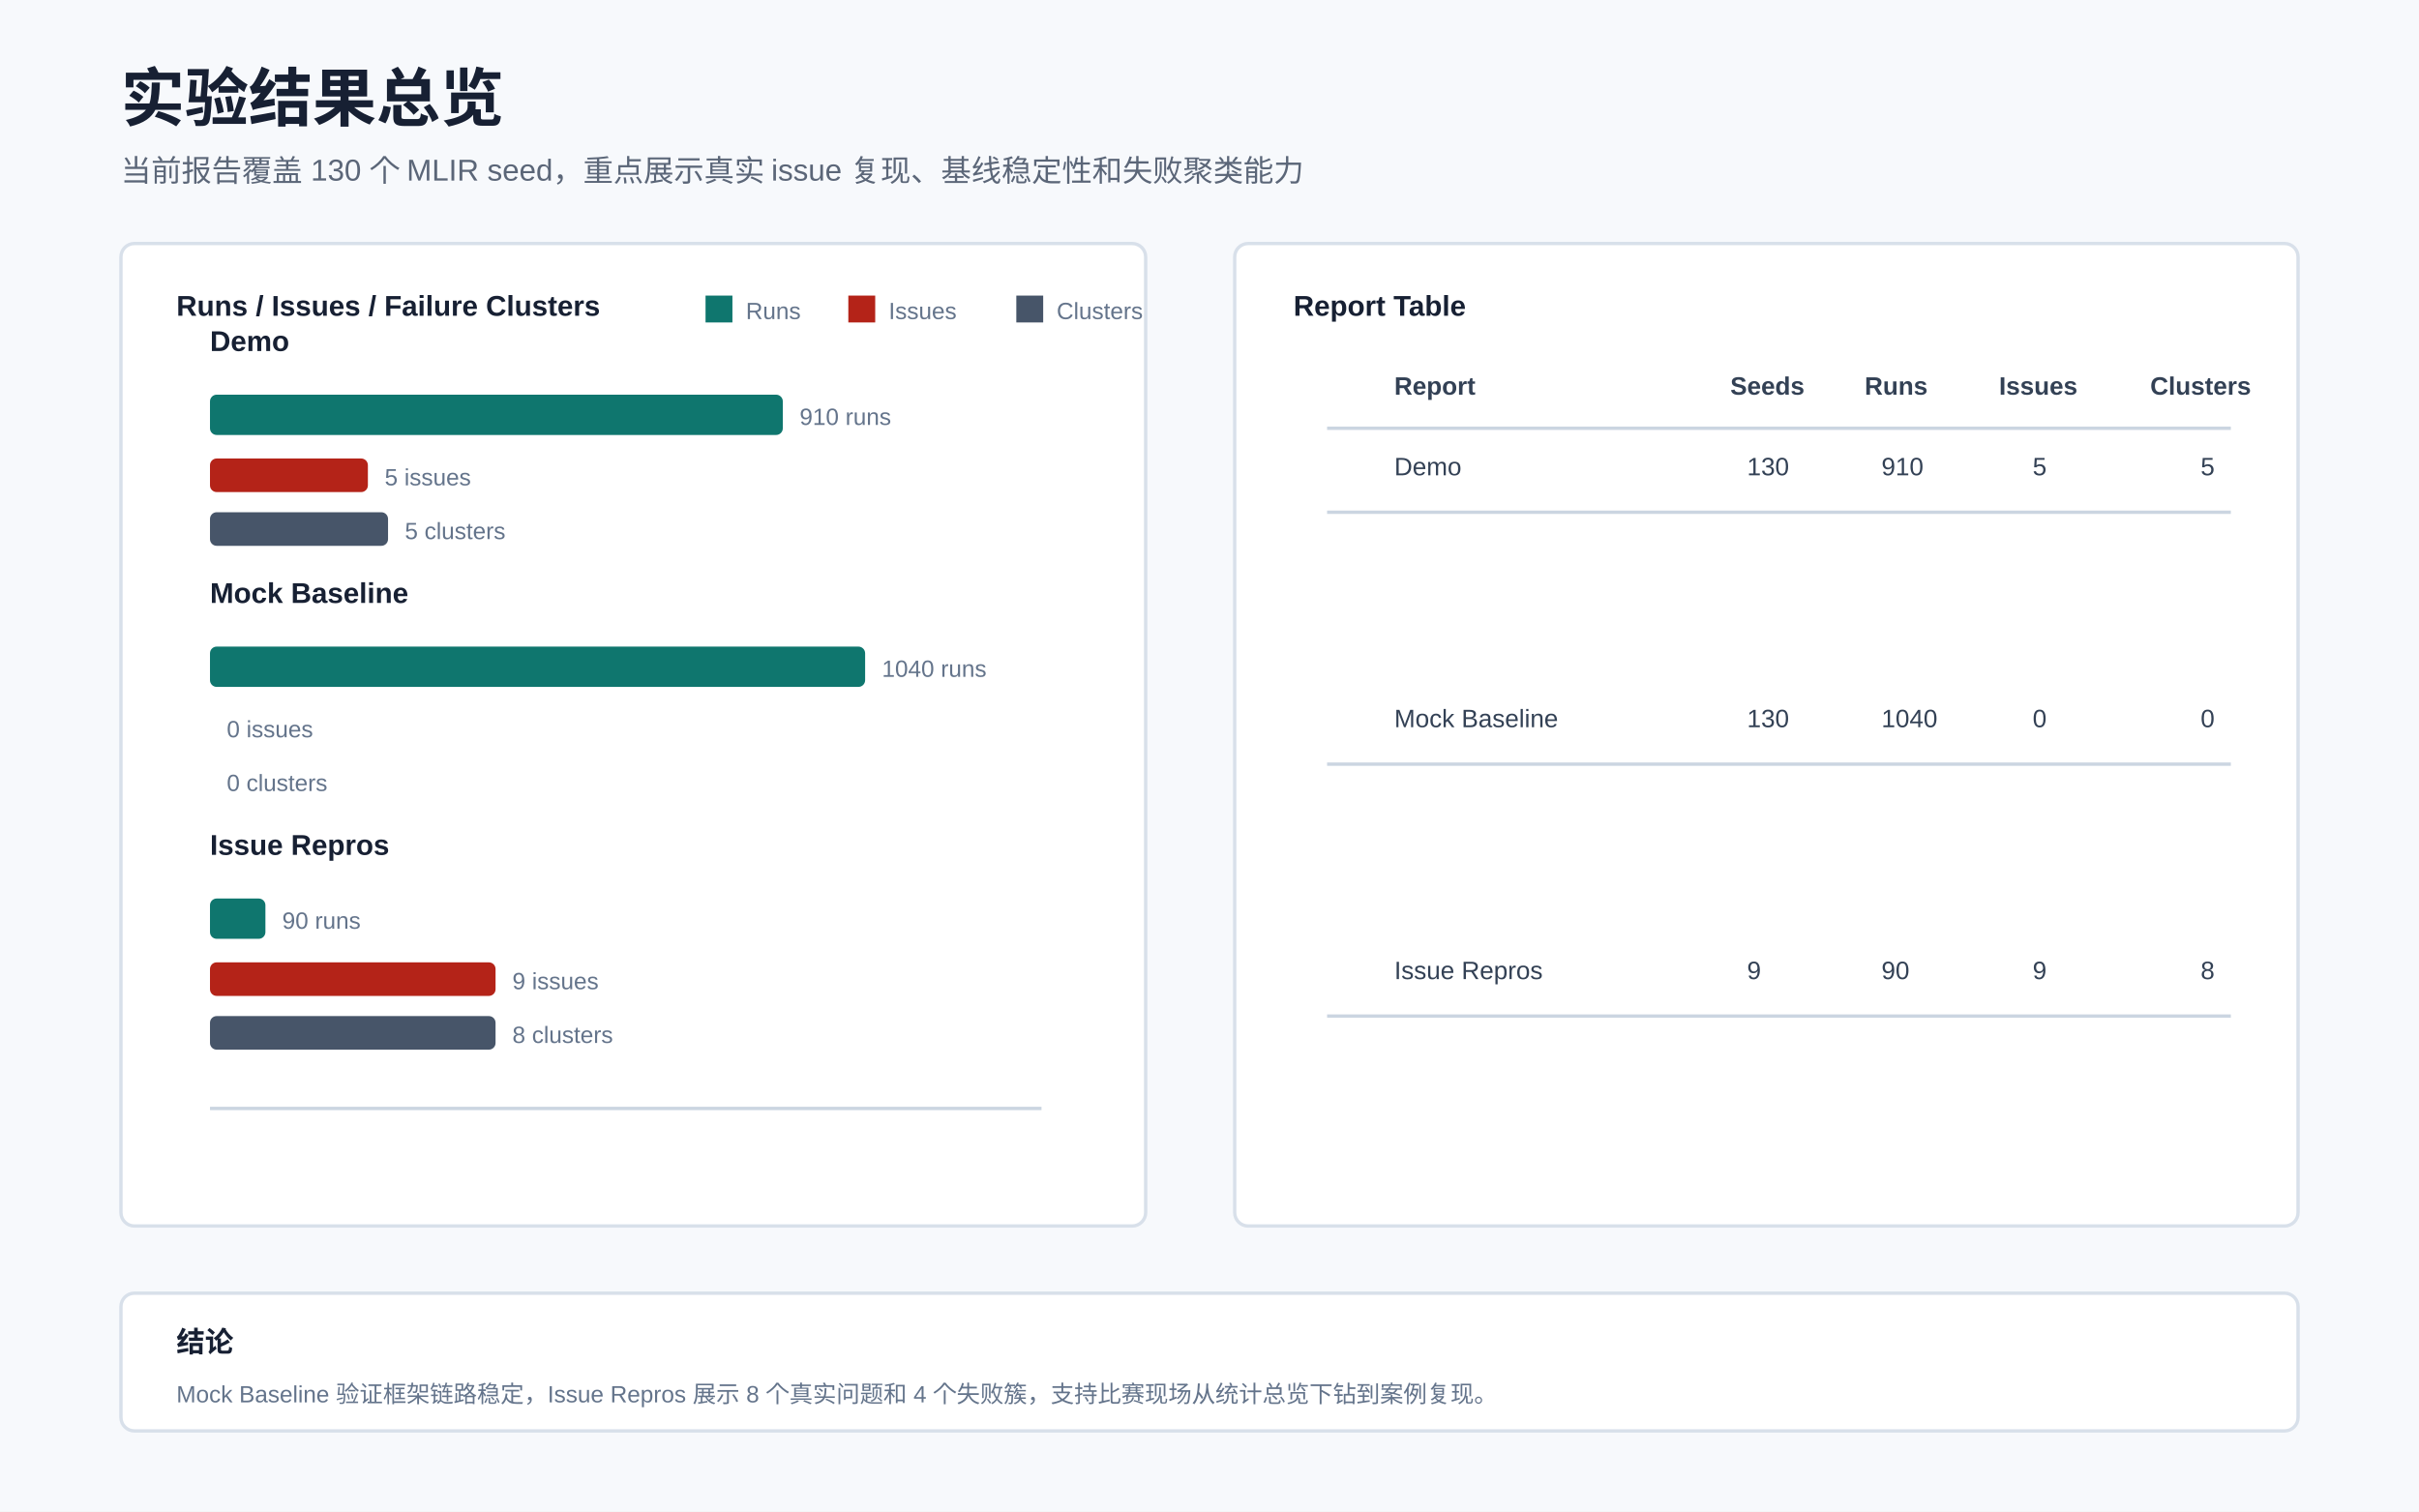
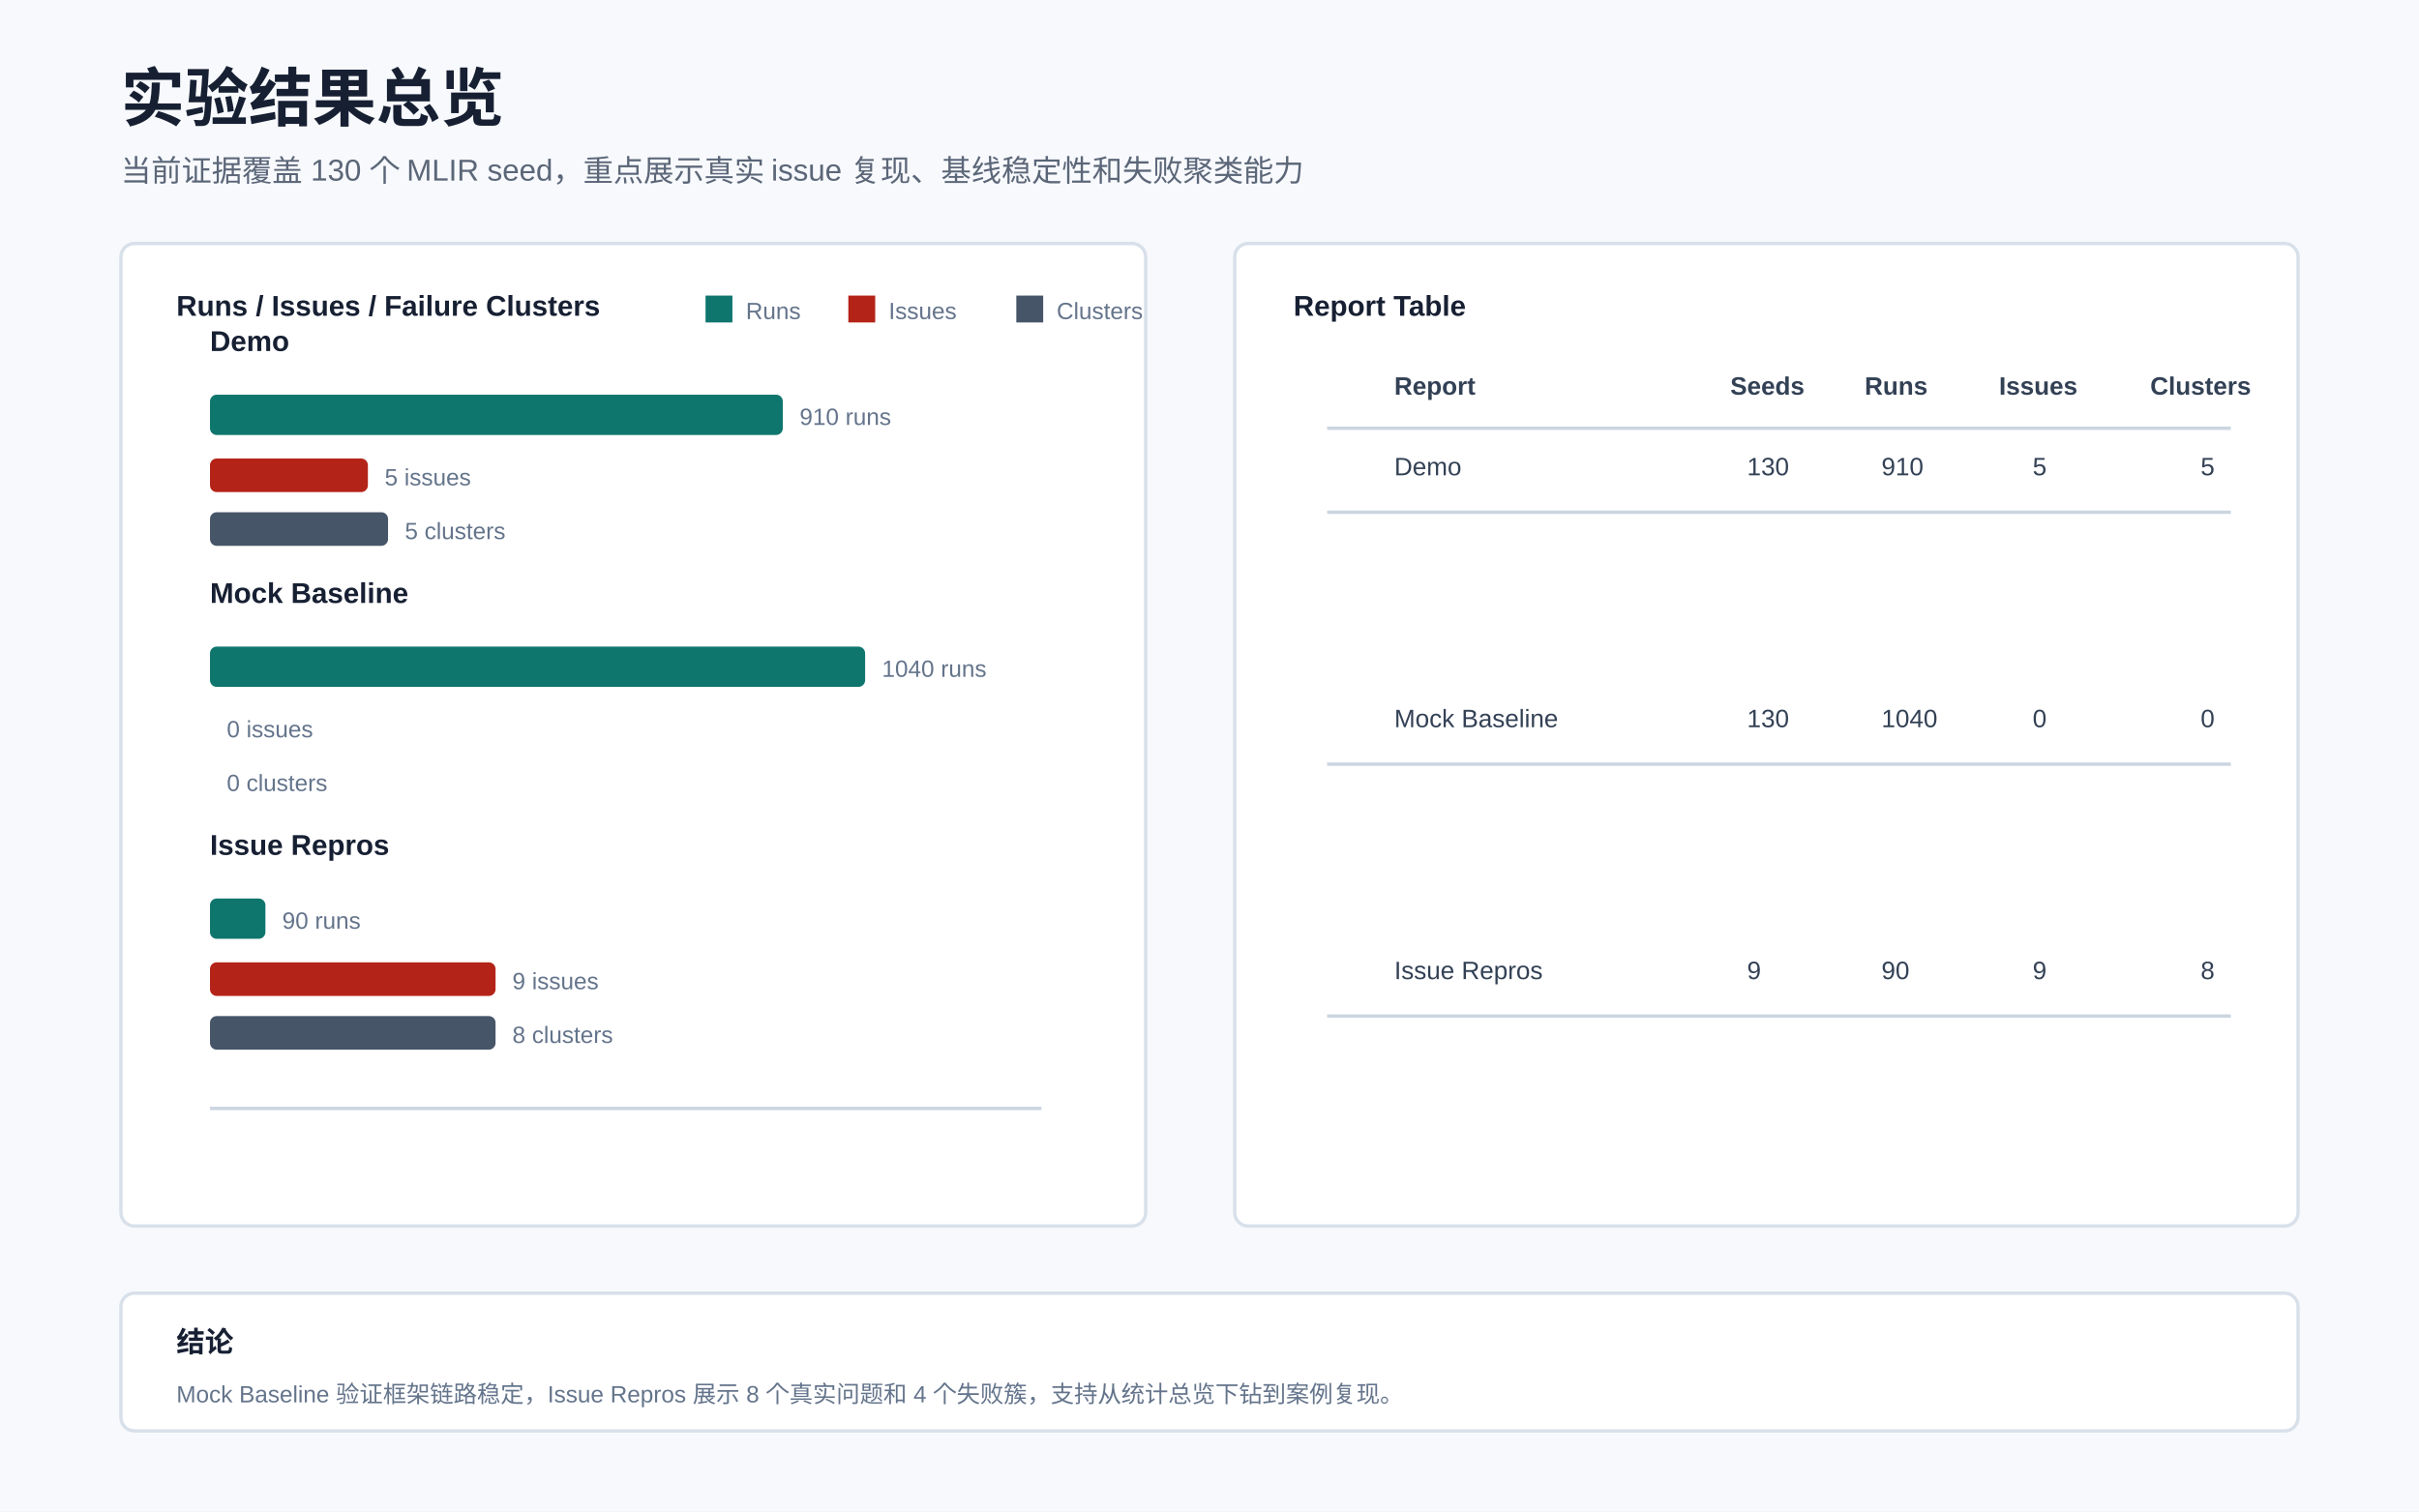
<svg xmlns="http://www.w3.org/2000/svg" width="1440" height="900" viewBox="0 0 1440 900">
  <defs>
    <style>
      .bg { fill: #f7f9fc; }
      .title { font: 700 38px Arial, 'Microsoft YaHei', sans-serif; fill: #172033; }
      .subtitle { font: 18px Arial, 'Microsoft YaHei', sans-serif; fill: #5b6678; }
      .label { font: 700 17px Arial, 'Microsoft YaHei', sans-serif; fill: #172033; }
      .small { font: 14px Arial, 'Microsoft YaHei', sans-serif; fill: #64748b; }
      .axis { stroke: #cbd5e1; stroke-width: 2; }
      .card { fill: #ffffff; stroke: #d8e0ea; stroke-width: 2; rx: 8; }
      .runs { fill: #0f766e; }
      .issues { fill: #b42318; }
      .clusters { fill: #475569; }
      .metric { font: 700 30px Arial, 'Microsoft YaHei', sans-serif; fill: #172033; }
      .metric-label { font: 14px Arial, 'Microsoft YaHei', sans-serif; fill: #64748b; }
      .table-head { font: 700 15px Arial, 'Microsoft YaHei', sans-serif; fill: #334155; }
      .table-cell { font: 15px Arial, 'Microsoft YaHei', sans-serif; fill: #334155; }
    </style>
  </defs>
  <rect class="bg" width="1440" height="900" />
  <text x="72" y="72" class="title">实验结果总览</text>
-   <text x="72" y="108" class="subtitle">当前报告覆盖 130 个 MLIR seed，重点展示真实 issue 复现、基线稳定性和失败聚类能力</text>
+   <text x="72" y="108" class="subtitle">当前证据覆盖 130 个 MLIR seed，重点展示真实 issue 复现、基线稳定性和失败聚类能力</text>
  <rect x="72" y="145" width="610" height="585" class="card" />
  <text x="105" y="188" class="label">Runs / Issues / Failure Clusters</text>
  <line x1="125" y1="660" x2="620" y2="660" class="axis" />
  <g transform="translate(420 176)">
    <rect x="0" y="0" width="16" height="16" class="runs" />
    <text x="24" y="14" class="small">Runs</text>
    <rect x="85" y="0" width="16" height="16" class="issues" />
    <text x="109" y="14" class="small">Issues</text>
    <rect x="185" y="0" width="16" height="16" class="clusters" />
    <text x="209" y="14" class="small">Clusters</text>
  </g>
  <g>
    <text x="125" y="209" class="label">Demo</text>
    <rect x="125" y="235" width="341" height="24" class="runs" rx="4" />
    <text x="476" y="253" class="small">910 runs</text>
    <rect x="125" y="273" width="94" height="20" class="issues" rx="4" />
    <text x="229" y="289" class="small">5 issues</text>
    <rect x="125" y="305" width="106" height="20" class="clusters" rx="4" />
    <text x="241" y="321" class="small">5 clusters</text>
  </g>
  <g>
    <text x="125" y="359" class="label">Mock Baseline</text>
    <rect x="125" y="385" width="390" height="24" class="runs" rx="4" />
    <text x="525" y="403" class="small">1040 runs</text>
    <rect x="125" y="423" width="0" height="20" class="issues" rx="4" />
    <text x="135" y="439" class="small">0 issues</text>
    <rect x="125" y="455" width="0" height="20" class="clusters" rx="4" />
    <text x="135" y="471" class="small">0 clusters</text>
  </g>
  <g>
    <text x="125" y="509" class="label">Issue Repros</text>
    <rect x="125" y="535" width="33" height="24" class="runs" rx="4" />
    <text x="168" y="553" class="small">90 runs</text>
    <rect x="125" y="573" width="170" height="20" class="issues" rx="4" />
    <text x="305" y="589" class="small">9 issues</text>
    <rect x="125" y="605" width="170" height="20" class="clusters" rx="4" />
    <text x="305" y="621" class="small">8 clusters</text>
  </g>
  <rect x="735" y="145" width="633" height="585" class="card" />
  <text x="770" y="188" class="label">Report Table</text>
  <text x="830" y="235" class="table-head">Report</text>
  <text x="1030" y="235" class="table-head">Seeds</text>
  <text x="1110" y="235" class="table-head">Runs</text>
  <text x="1190" y="235" class="table-head">Issues</text>
  <text x="1280" y="235" class="table-head">Clusters</text>
  <line x1="790" y1="255" x2="1328" y2="255" class="axis" />
  <g>
    <text x="830" y="283" class="table-cell">Demo</text>
    <text x="1040" y="283" class="table-cell">130</text>
    <text x="1120" y="283" class="table-cell">910</text>
    <text x="1210" y="283" class="table-cell">5</text>
    <text x="1310" y="283" class="table-cell">5</text>
    <line x1="790" y1="305" x2="1328" y2="305" class="axis" />
  </g>
  <g>
    <text x="830" y="433" class="table-cell">Mock Baseline</text>
    <text x="1040" y="433" class="table-cell">130</text>
    <text x="1120" y="433" class="table-cell">1040</text>
    <text x="1210" y="433" class="table-cell">0</text>
    <text x="1310" y="433" class="table-cell">0</text>
    <line x1="790" y1="455" x2="1328" y2="455" class="axis" />
  </g>
  <g>
    <text x="830" y="583" class="table-cell">Issue Repros</text>
    <text x="1040" y="583" class="table-cell">9</text>
    <text x="1120" y="583" class="table-cell">90</text>
    <text x="1210" y="583" class="table-cell">9</text>
    <text x="1310" y="583" class="table-cell">8</text>
    <line x1="790" y1="605" x2="1328" y2="605" class="axis" />
  </g>
  <rect x="72" y="770" width="1296" height="82" class="card" />
  <text x="105" y="805" class="label">结论</text>
-   <text x="105" y="835" class="small">Mock Baseline 验证框架链路稳定，Issue Repros 展示 8 个真实问题和 4 个失败簇，支持比赛现场从统计总览下钻到案例复现。</text>
+   <text x="105" y="835" class="small">Mock Baseline 验证框架链路稳定，Issue Repros 展示 8 个真实问题和 4 个失败簇，支持从统计总览下钻到案例复现。</text>
</svg>
